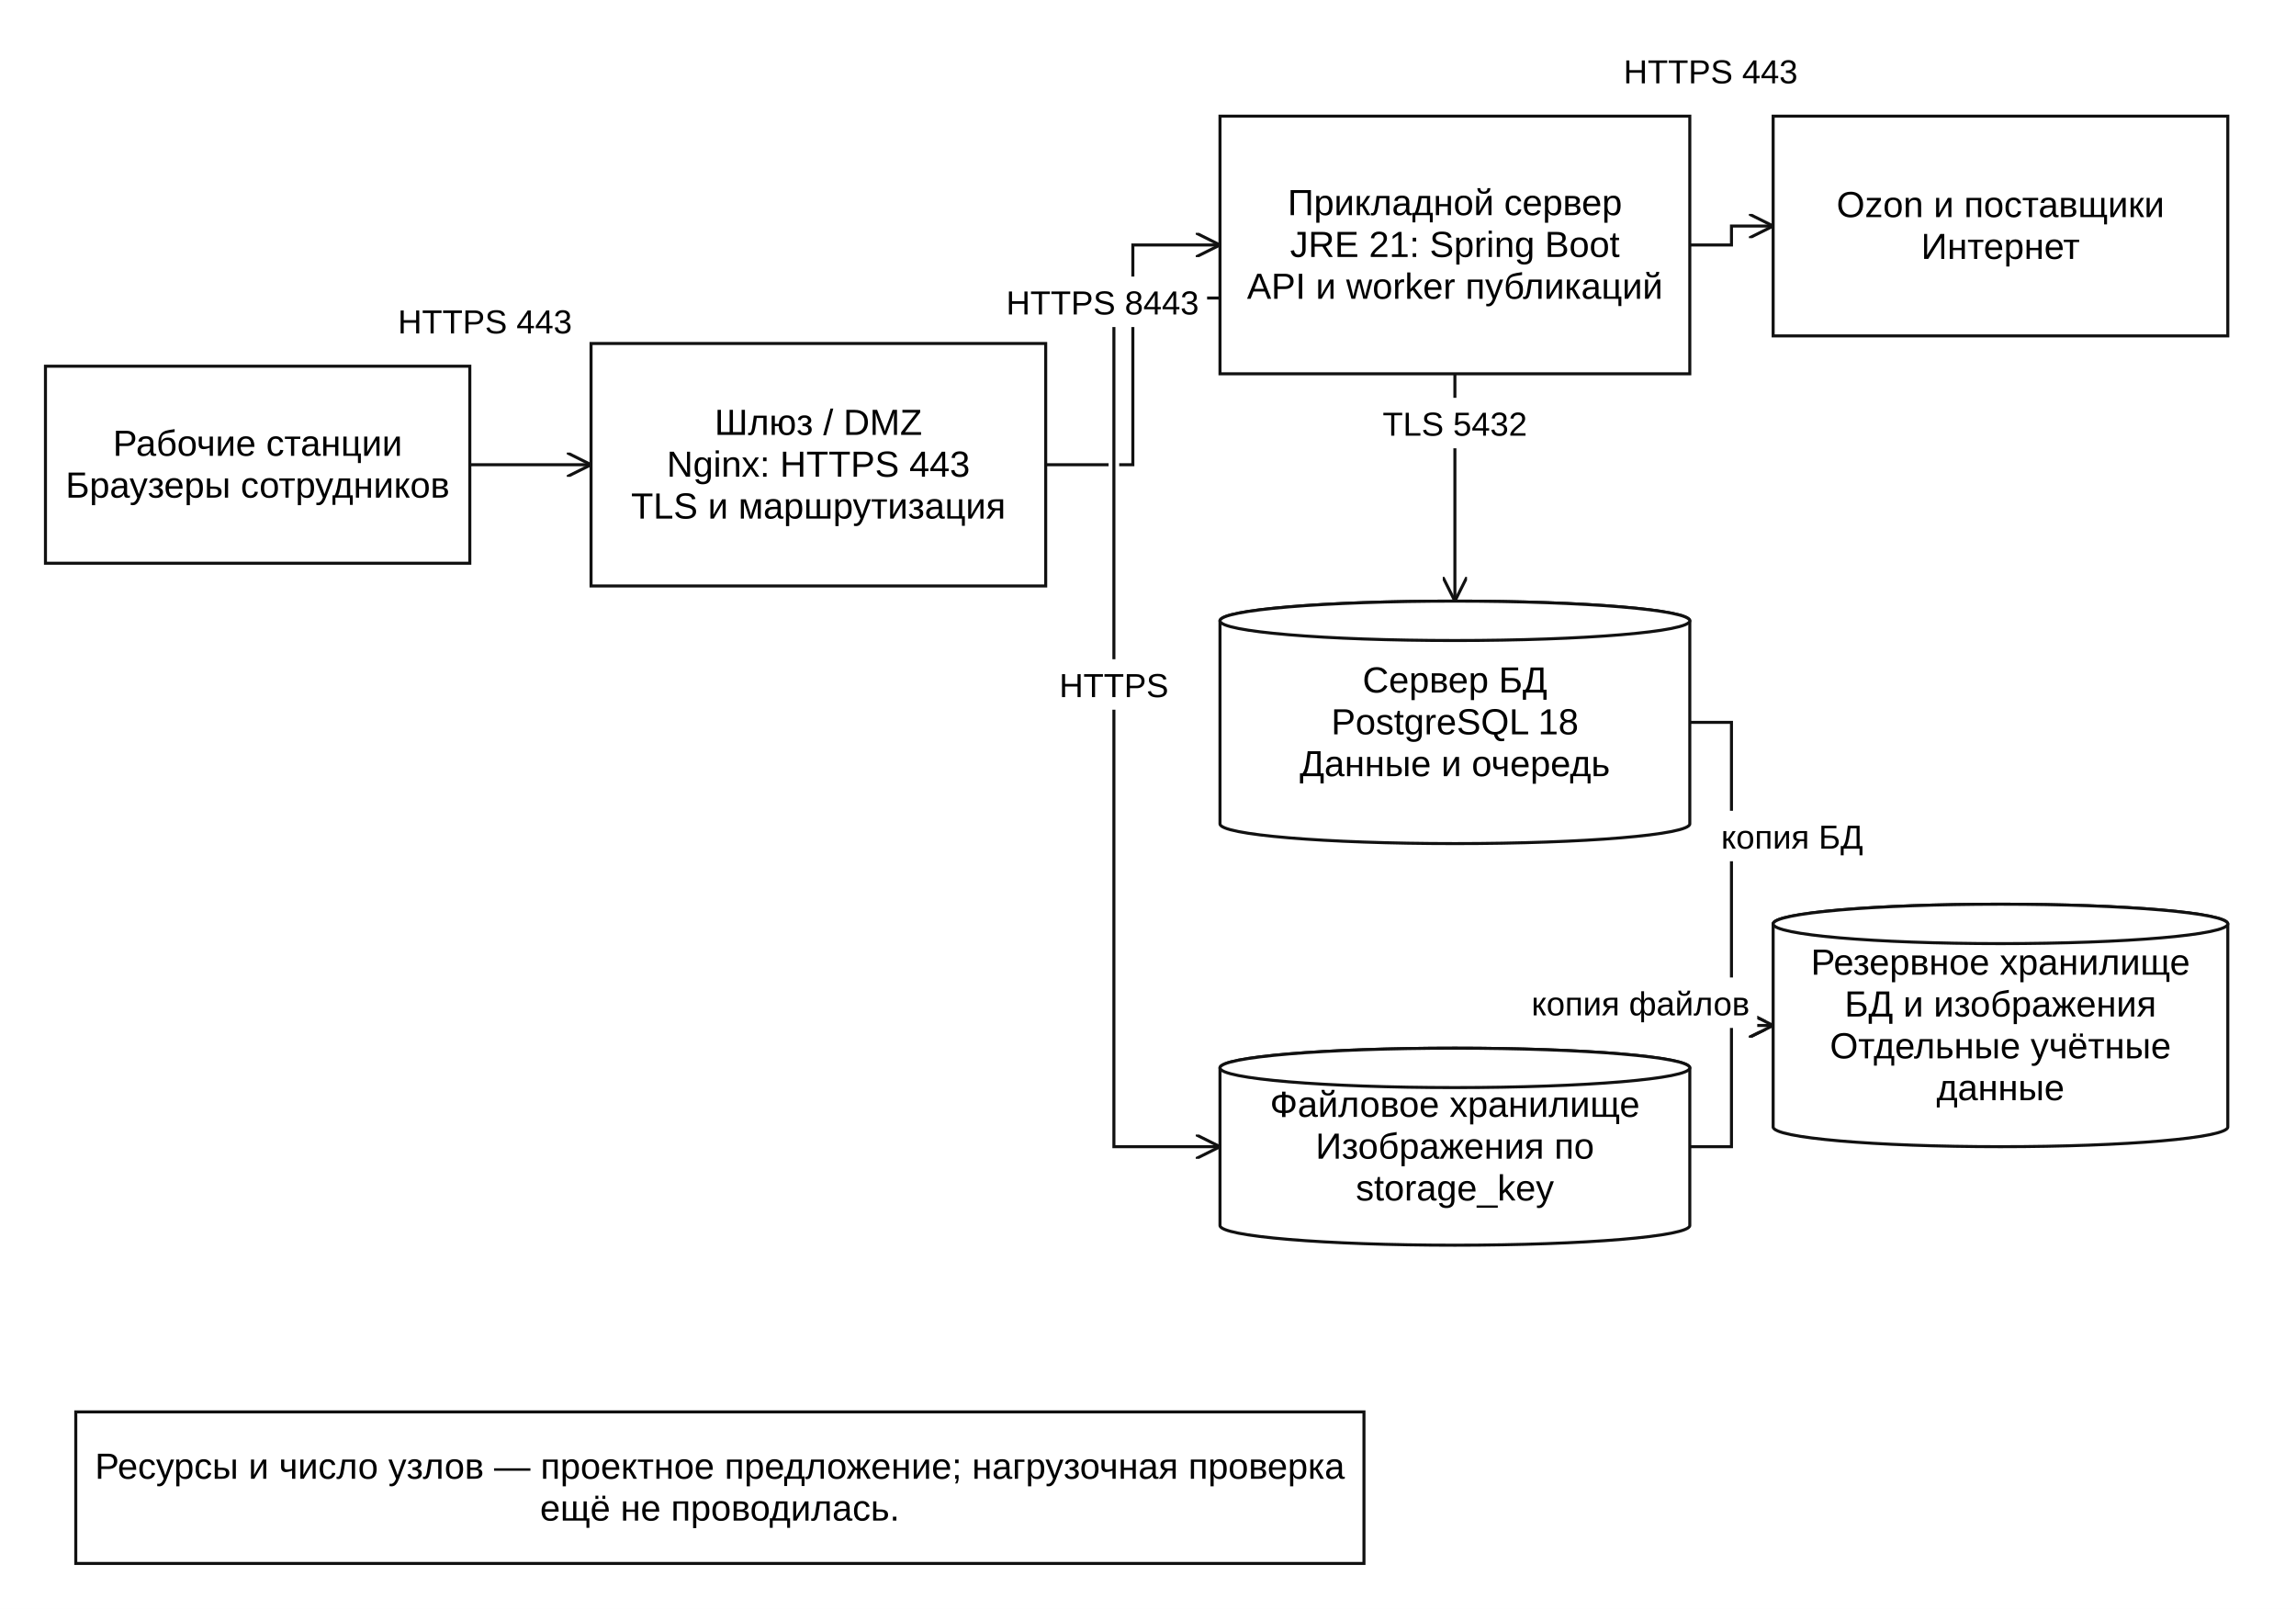
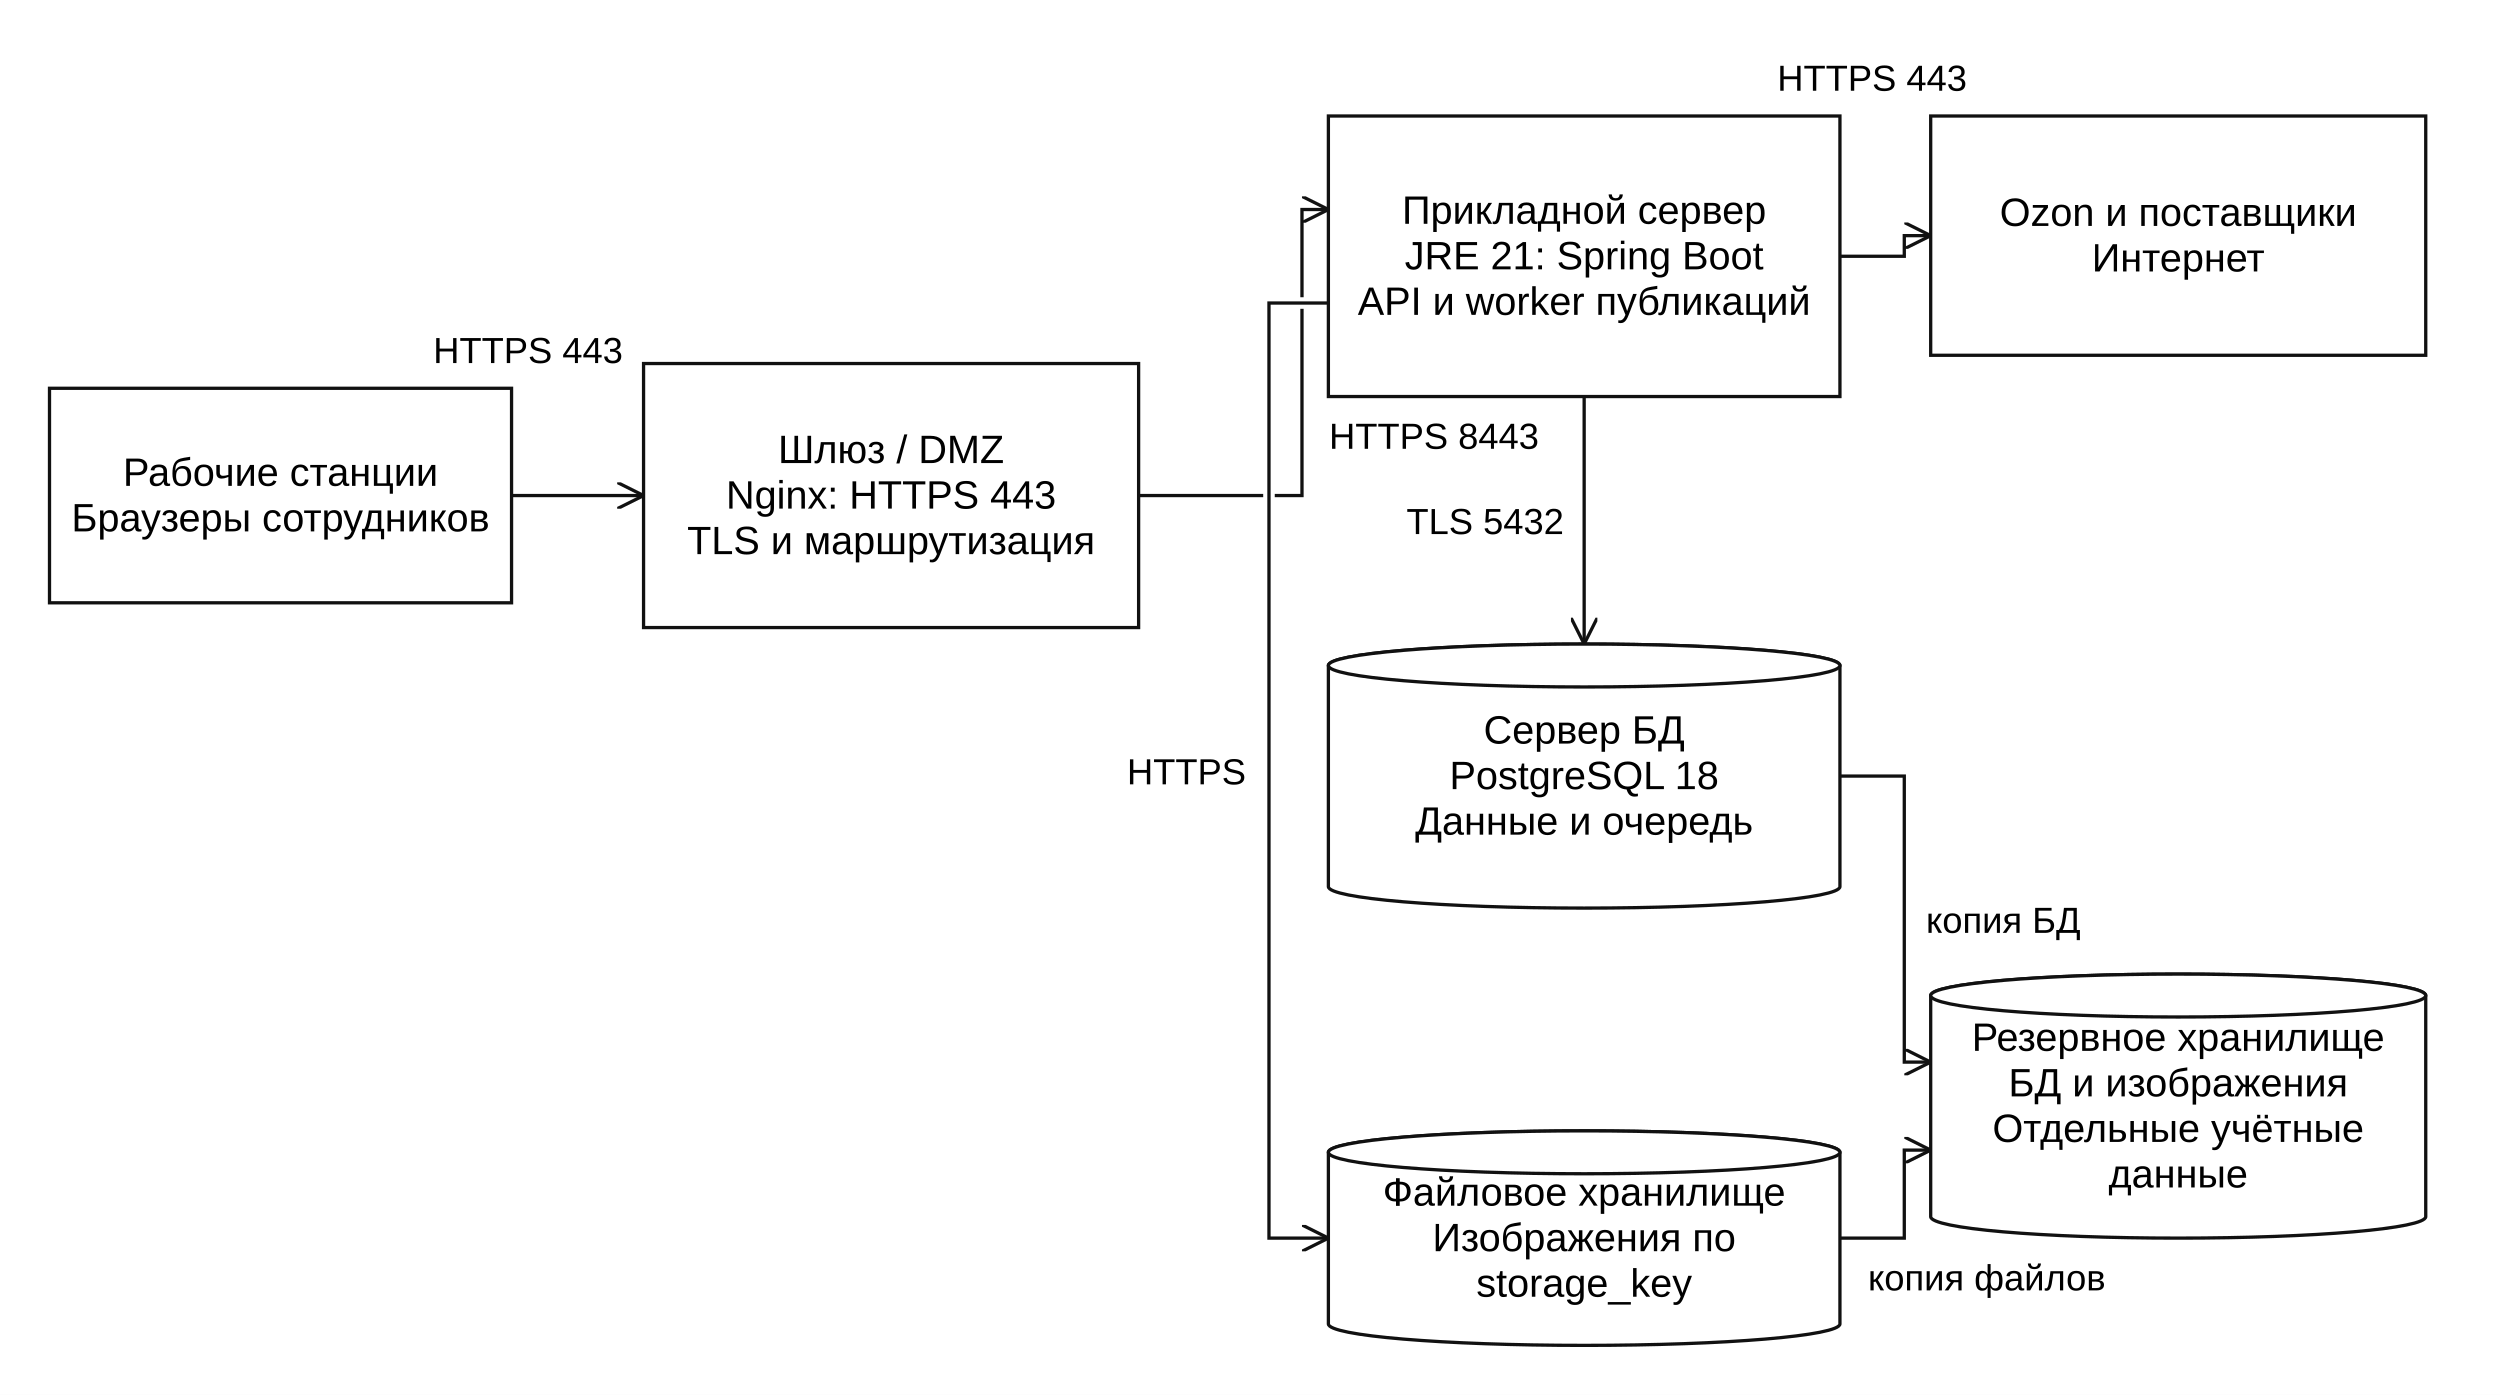
- <svg xmlns="http://www.w3.org/2000/svg" width="1515" height="1061.65" viewBox="0 88.35 1515 1061.65">
+ <svg xmlns="http://www.w3.org/2000/svg" width="1515" height="845.3" viewBox="0 94.7 1515 845.3">
  <defs>
    <marker id="open" markerWidth="9" markerHeight="8" refX="8" refY="4" orient="auto">
      <path d="M0 0L8 4L0 8" fill="none" stroke="#111" />
    </marker>
  </defs>
-   <rect x="0" y="88.35" width="1515" height="1061.65" fill="white" />
-   <path d="M310 395L350 395L350 395L390 395" fill="none" stroke="white" stroke-width="7" />
-   <path d="M310 395L350 395L350 395L390 395" fill="none" stroke="#111" stroke-width="2" marker-end="url(#open)" />
-   <path d="M690 395L747.5 395L747.5 250L805 250" fill="none" stroke="white" stroke-width="7" />
-   <path d="M690 395L747.5 395L747.5 250L805 250" fill="none" stroke="#111" stroke-width="2" marker-end="url(#open)" />
-   <path d="M960 335L960 410L960 410L960 485" fill="none" stroke="white" stroke-width="7" />
-   <path d="M960 335L960 410L960 410L960 485" fill="none" stroke="#111" stroke-width="2" marker-end="url(#open)" />
-   <path d="M1115 250L1142.5 250L1142.5 237.5L1170 237.5" fill="none" stroke="white" stroke-width="7" />
-   <path d="M1115 250L1142.5 250L1142.5 237.5L1170 237.5" fill="none" stroke="#111" stroke-width="2" marker-end="url(#open)" />
-   <path d="M1115 565L1142.5 565L1142.5 765L1170 765" fill="none" stroke="white" stroke-width="7" />
-   <path d="M1115 565L1142.5 565L1142.5 765L1170 765" fill="none" stroke="#111" stroke-width="2" marker-end="url(#open)" />
-   <path d="M805 285L735 285L735 845L805 845" fill="none" stroke="white" stroke-width="7" />
-   <path d="M805 285L735 285L735 845L805 845" fill="none" stroke="#111" stroke-width="2" marker-end="url(#open)" />
-   <path d="M1115 845L1142.5 845L1142.5 765L1170 765" fill="none" stroke="white" stroke-width="7" />
-   <path d="M1115 845L1142.5 845L1142.5 765L1170 765" fill="none" stroke="#111" stroke-width="2" marker-end="url(#open)" />
+   <rect x="0" y="94.7" width="1515" height="845.3" fill="white" />
+   <path d="M310 395L390 395" fill="none" stroke="white" stroke-width="7" />
+   <path d="M310 395L390 395" fill="none" stroke="#111" stroke-width="2" marker-end="url(#open)" />
+   <path d="M690 395L789 395L789 221.667L805 221.667" fill="none" stroke="white" stroke-width="7" />
+   <path d="M690 395L789 395L789 221.667L805 221.667" fill="none" stroke="#111" stroke-width="2" marker-end="url(#open)" />
+   <path d="M960 335L960 485" fill="none" stroke="white" stroke-width="7" />
+   <path d="M960 335L960 485" fill="none" stroke="#111" stroke-width="2" marker-end="url(#open)" />
+   <path d="M1115 250L1154 250L1154 237.5L1170 237.5" fill="none" stroke="white" stroke-width="7" />
+   <path d="M1115 250L1154 250L1154 237.5L1170 237.5" fill="none" stroke="#111" stroke-width="2" marker-end="url(#open)" />
+   <path d="M1115 565L1154 565L1154 738.333L1170 738.333" fill="none" stroke="white" stroke-width="7" />
+   <path d="M1115 565L1154 565L1154 738.333L1170 738.333" fill="none" stroke="#111" stroke-width="2" marker-end="url(#open)" />
+   <path d="M805 278.333L769 278.333L769 845L805 845" fill="none" stroke="white" stroke-width="7" />
+   <path d="M805 278.333L769 278.333L769 845L805 845" fill="none" stroke="#111" stroke-width="2" marker-end="url(#open)" />
+   <path d="M1115 845L1154 845L1154 791.667L1170 791.667" fill="none" stroke="white" stroke-width="7" />
+   <path d="M1115 845L1154 845L1154 791.667L1170 791.667" fill="none" stroke="#111" stroke-width="2" marker-end="url(#open)" />
  <rect x="30" y="330" width="280" height="130" fill="white" stroke="#111" stroke-width="2" />
  <text x="170" y="389.12" text-anchor="middle" font-family="Arial" font-size="24" font-weight="normal">Рабочие станции</text>
  <text x="170" y="416.72" text-anchor="middle" font-family="Arial" font-size="24" font-weight="normal">Браузеры сотрудников</text>
  <rect x="390" y="315" width="300" height="160" fill="white" stroke="#111" stroke-width="2" />
  <text x="540" y="375.32" text-anchor="middle" font-family="Arial" font-size="24" font-weight="normal">Шлюз / DMZ</text>
  <text x="540" y="402.92" text-anchor="middle" font-family="Arial" font-size="24" font-weight="normal">Nginx: HTTPS 443</text>
  <text x="540" y="430.52" text-anchor="middle" font-family="Arial" font-size="24" font-weight="normal">TLS и маршрутизация</text>
  <rect x="805" y="165" width="310" height="170" fill="white" stroke="#111" stroke-width="2" />
  <text x="960" y="230.32" text-anchor="middle" font-family="Arial" font-size="24" font-weight="normal">Прикладной сервер</text>
  <text x="960" y="257.92" text-anchor="middle" font-family="Arial" font-size="24" font-weight="normal">JRE 21: Spring Boot</text>
  <text x="960" y="285.52" text-anchor="middle" font-family="Arial" font-size="24" font-weight="normal">API и worker публикаций</text>
  <path d="M805 498a155 13 0 0 1 310 0v134a155 13 0 0 1 -310 0Z" fill="white" stroke="#111" stroke-width="2" />
  <ellipse cx="960" cy="498" rx="155" ry="13" fill="white" stroke="#111" stroke-width="2" />
  <text x="960" y="545.32" text-anchor="middle" font-family="Arial" font-size="24" font-weight="normal">Сервер БД</text>
  <text x="960" y="572.92" text-anchor="middle" font-family="Arial" font-size="24" font-weight="normal">PostgreSQL 18</text>
  <text x="960" y="600.52" text-anchor="middle" font-family="Arial" font-size="24" font-weight="normal">Данные и очередь</text>
  <path d="M805 793a155 13 0 0 1 310 0v104a155 13 0 0 1 -310 0Z" fill="white" stroke="#111" stroke-width="2" />
  <ellipse cx="960" cy="793" rx="155" ry="13" fill="white" stroke="#111" stroke-width="2" />
  <text x="960" y="825.32" text-anchor="middle" font-family="Arial" font-size="24" font-weight="normal">Файловое хранилище</text>
  <text x="960" y="852.92" text-anchor="middle" font-family="Arial" font-size="24" font-weight="normal">Изображения по</text>
  <text x="960" y="880.52" text-anchor="middle" font-family="Arial" font-size="24" font-weight="normal">storage_key</text>
  <rect x="1170" y="165" width="300" height="145" fill="white" stroke="#111" stroke-width="2" />
  <text x="1320" y="231.62" text-anchor="middle" font-family="Arial" font-size="24" font-weight="normal">Ozon и поставщики</text>
  <text x="1320" y="259.22" text-anchor="middle" font-family="Arial" font-size="24" font-weight="normal">Интернет</text>
  <path d="M1170 698a150 13 0 0 1 300 0v134a150 13 0 0 1 -300 0Z" fill="white" stroke="#111" stroke-width="2" />
  <ellipse cx="1320" cy="698" rx="150" ry="13" fill="white" stroke="#111" stroke-width="2" />
  <text x="1320" y="731.52" text-anchor="middle" font-family="Arial" font-size="24" font-weight="normal">Резервное хранилище</text>
  <text x="1320" y="759.12" text-anchor="middle" font-family="Arial" font-size="24" font-weight="normal">БД и изображения</text>
  <text x="1320" y="786.72" text-anchor="middle" font-family="Arial" font-size="24" font-weight="normal">Отдельные учётные</text>
  <text x="1320" y="814.32" text-anchor="middle" font-family="Arial" font-size="24" font-weight="normal">данные</text>
-   <rect x="50" y="1020" width="850" height="100" fill="white" stroke="#111" stroke-width="2" />
-   <text x="475" y="1064.12" text-anchor="middle" font-family="Arial" font-size="24" font-weight="normal">Ресурсы и число узлов — проектное предложение; нагрузочная проверка</text>
-   <text x="475" y="1091.72" text-anchor="middle" font-family="Arial" font-size="24" font-weight="normal">ещё не проводилась.</text>
-   <rect x="257.5" y="283.35" width="125" height="33.3" fill="white" />
-   <text x="320" y="308.35" text-anchor="middle" font-family="Arial" font-size="22">HTTPS 443</text>
-   <rect x="658.5" y="270.85" width="138" height="33.3" fill="white" />
-   <text x="727.5" y="295.85" text-anchor="middle" font-family="Arial" font-size="22">HTTPS 8443</text>
-   <rect x="906.5" y="350.85" width="107" height="33.3" fill="white" />
-   <text x="960" y="375.85" text-anchor="middle" font-family="Arial" font-size="22">TLS 5432</text>
-   <rect x="1066.25" y="118.35" width="125" height="33.3" fill="white" />
-   <text x="1128.75" y="143.35" text-anchor="middle" font-family="Arial" font-size="22">HTTPS 443</text>
-   <rect x="1130.5" y="623.35" width="104" height="33.3" fill="white" />
-   <text x="1182.5" y="648.35" text-anchor="middle" font-family="Arial" font-size="22">копия БД</text>
-   <rect x="694" y="523.35" width="82" height="33.3" fill="white" />
-   <text x="735" y="548.35" text-anchor="middle" font-family="Arial" font-size="22">HTTPS</text>
-   <rect x="1005.5" y="733.35" width="154" height="33.3" fill="white" />
-   <text x="1082.5" y="758.35" text-anchor="middle" font-family="Arial" font-size="22">копия файлов</text>
+   <rect x="257.5" y="289.7" width="125" height="33.3" fill="white" />
+   <text x="320" y="314.7" text-anchor="middle" font-family="Arial" font-size="22">HTTPS 443</text>
+   <rect x="800" y="341.683" width="138" height="33.3" fill="white" />
+   <text x="869" y="366.683" text-anchor="middle" font-family="Arial" font-size="22">HTTPS 8443</text>
+   <rect x="846.5" y="393.35" width="107" height="33.3" fill="white" />
+   <text x="900" y="418.35" text-anchor="middle" font-family="Arial" font-size="22">TLS 5432</text>
+   <rect x="1072" y="124.7" width="125" height="33.3" fill="white" />
+   <text x="1134.5" y="149.7" text-anchor="middle" font-family="Arial" font-size="22">HTTPS 443</text>
+   <rect x="1162" y="635.017" width="104" height="33.3" fill="white" />
+   <text x="1214" y="660.017" text-anchor="middle" font-family="Arial" font-size="22">копия БД</text>
+   <rect x="678" y="545.017" width="82" height="33.3" fill="white" />
+   <text x="719" y="570.017" text-anchor="middle" font-family="Arial" font-size="22">HTTPS</text>
+   <rect x="1127" y="851.683" width="154" height="33.3" fill="white" />
+   <text x="1204" y="876.683" text-anchor="middle" font-family="Arial" font-size="22">копия файлов</text>
</svg>
